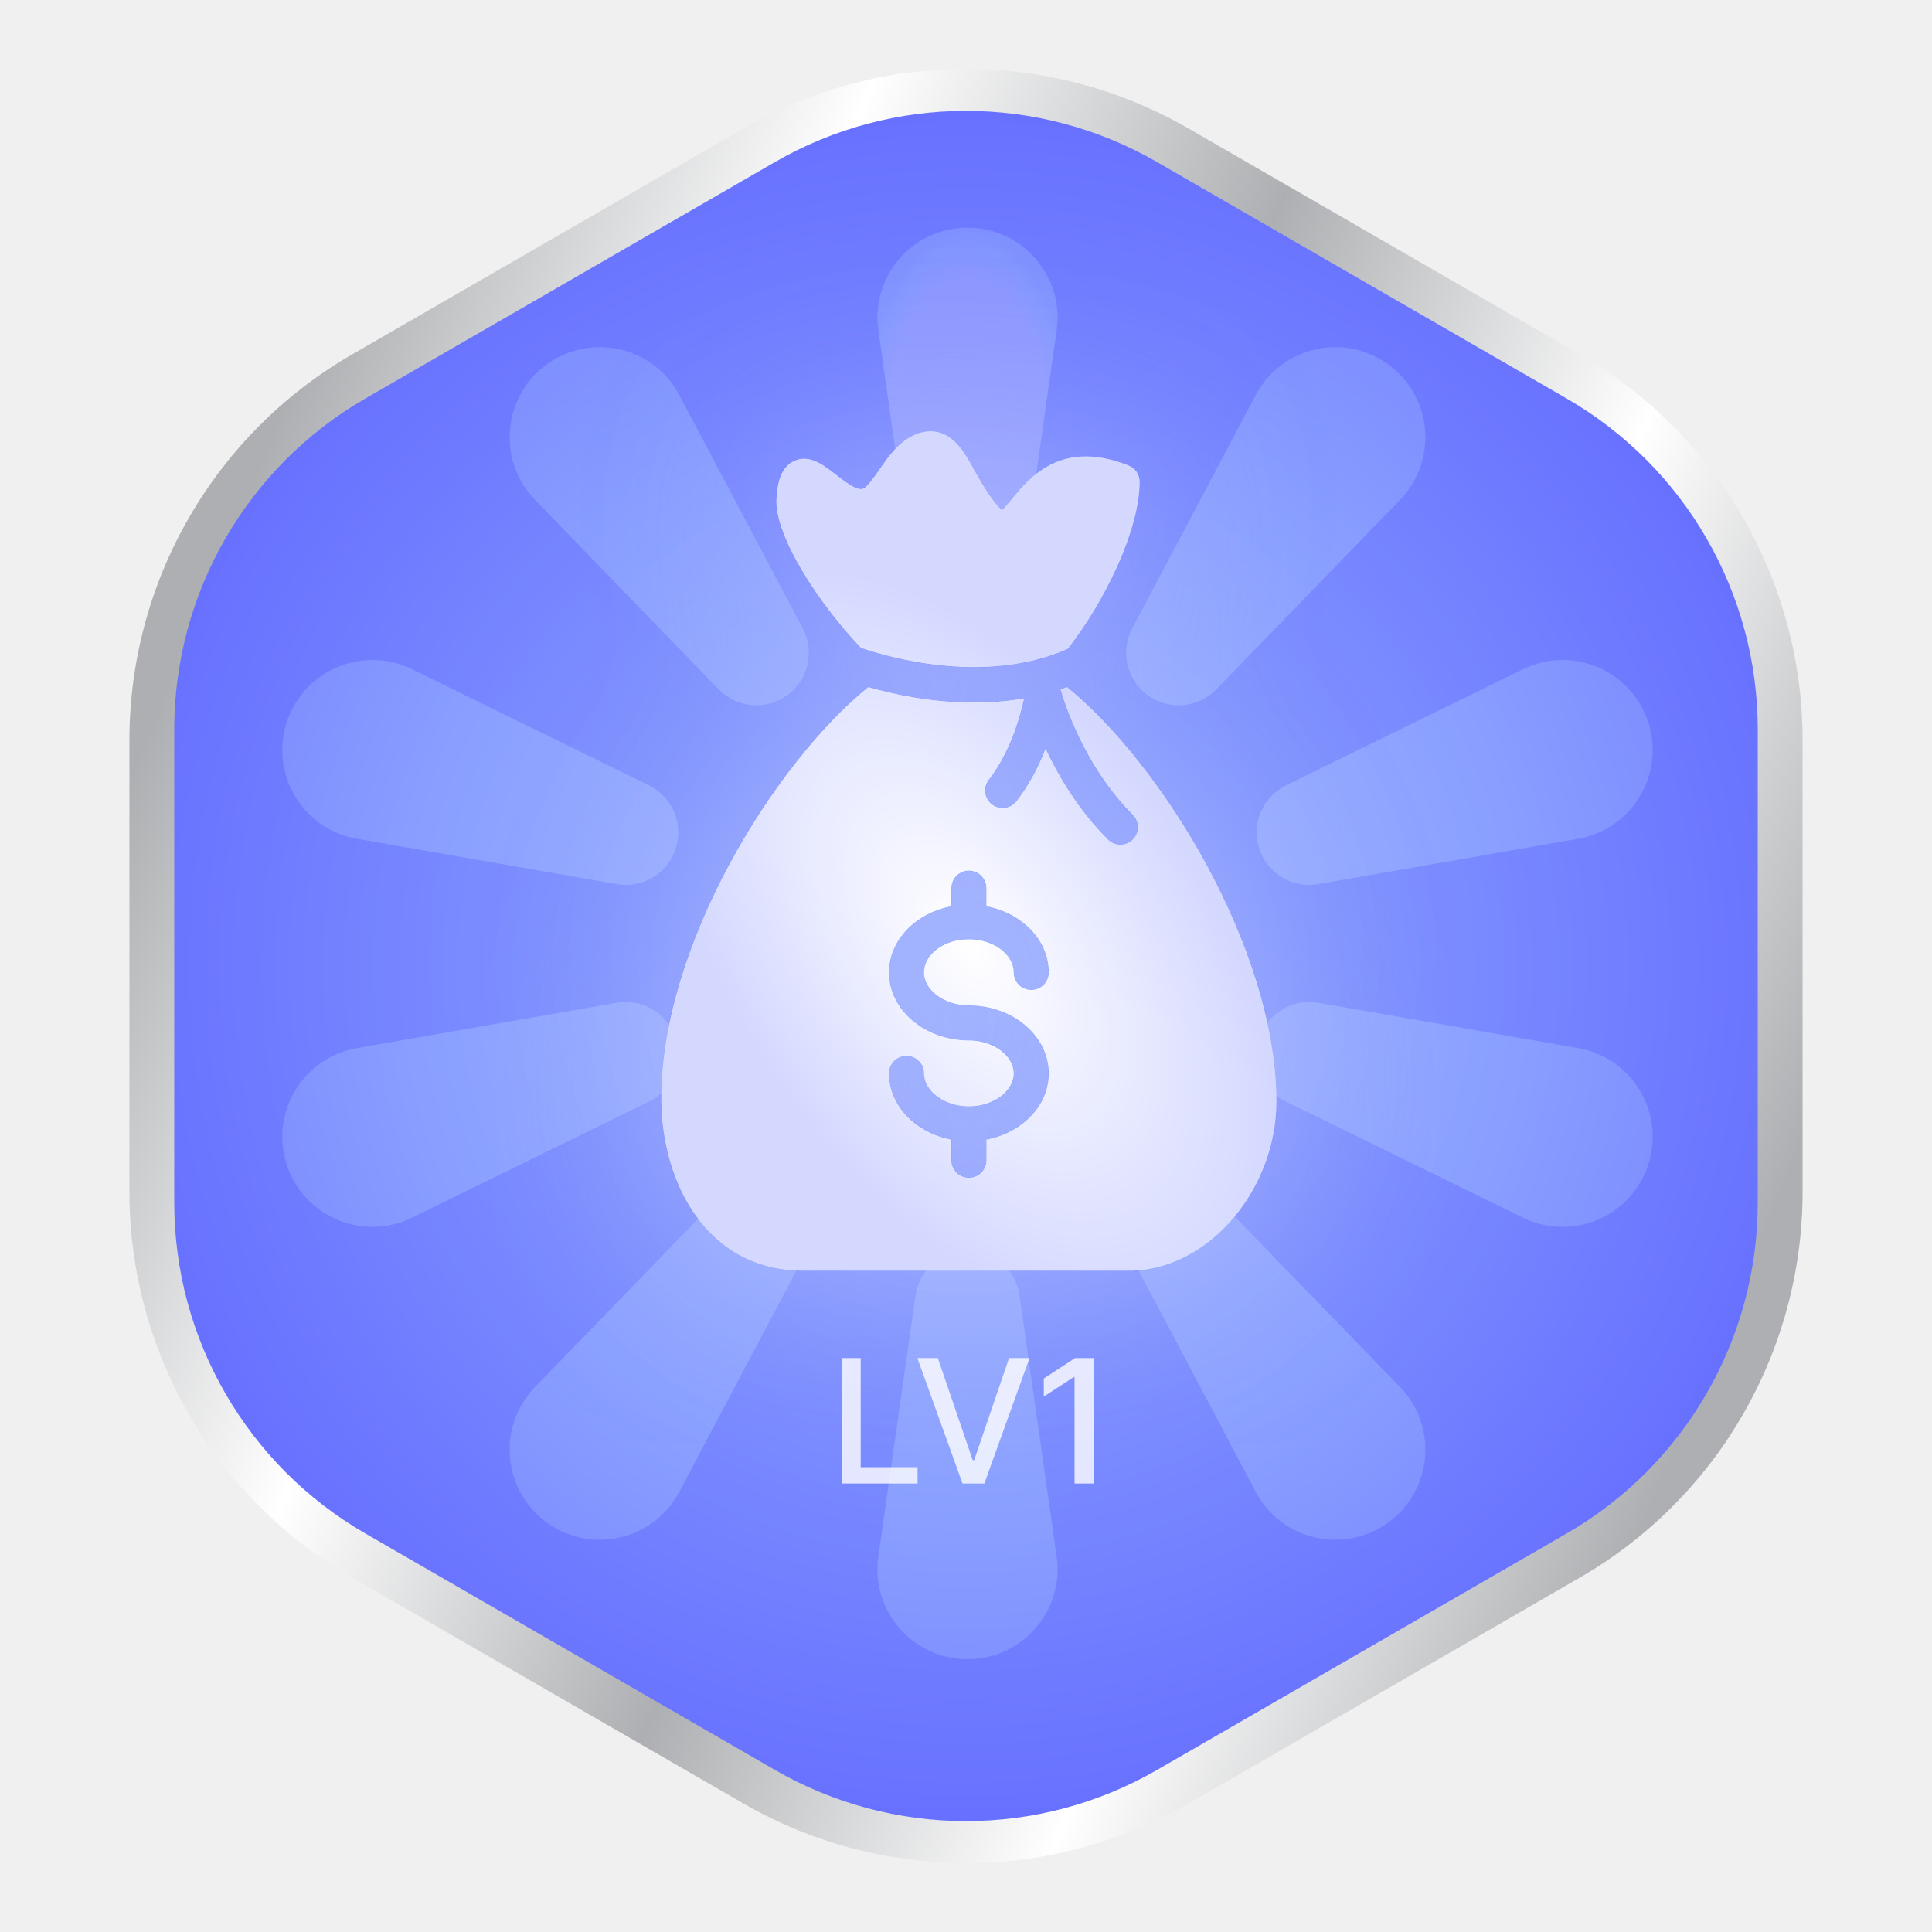
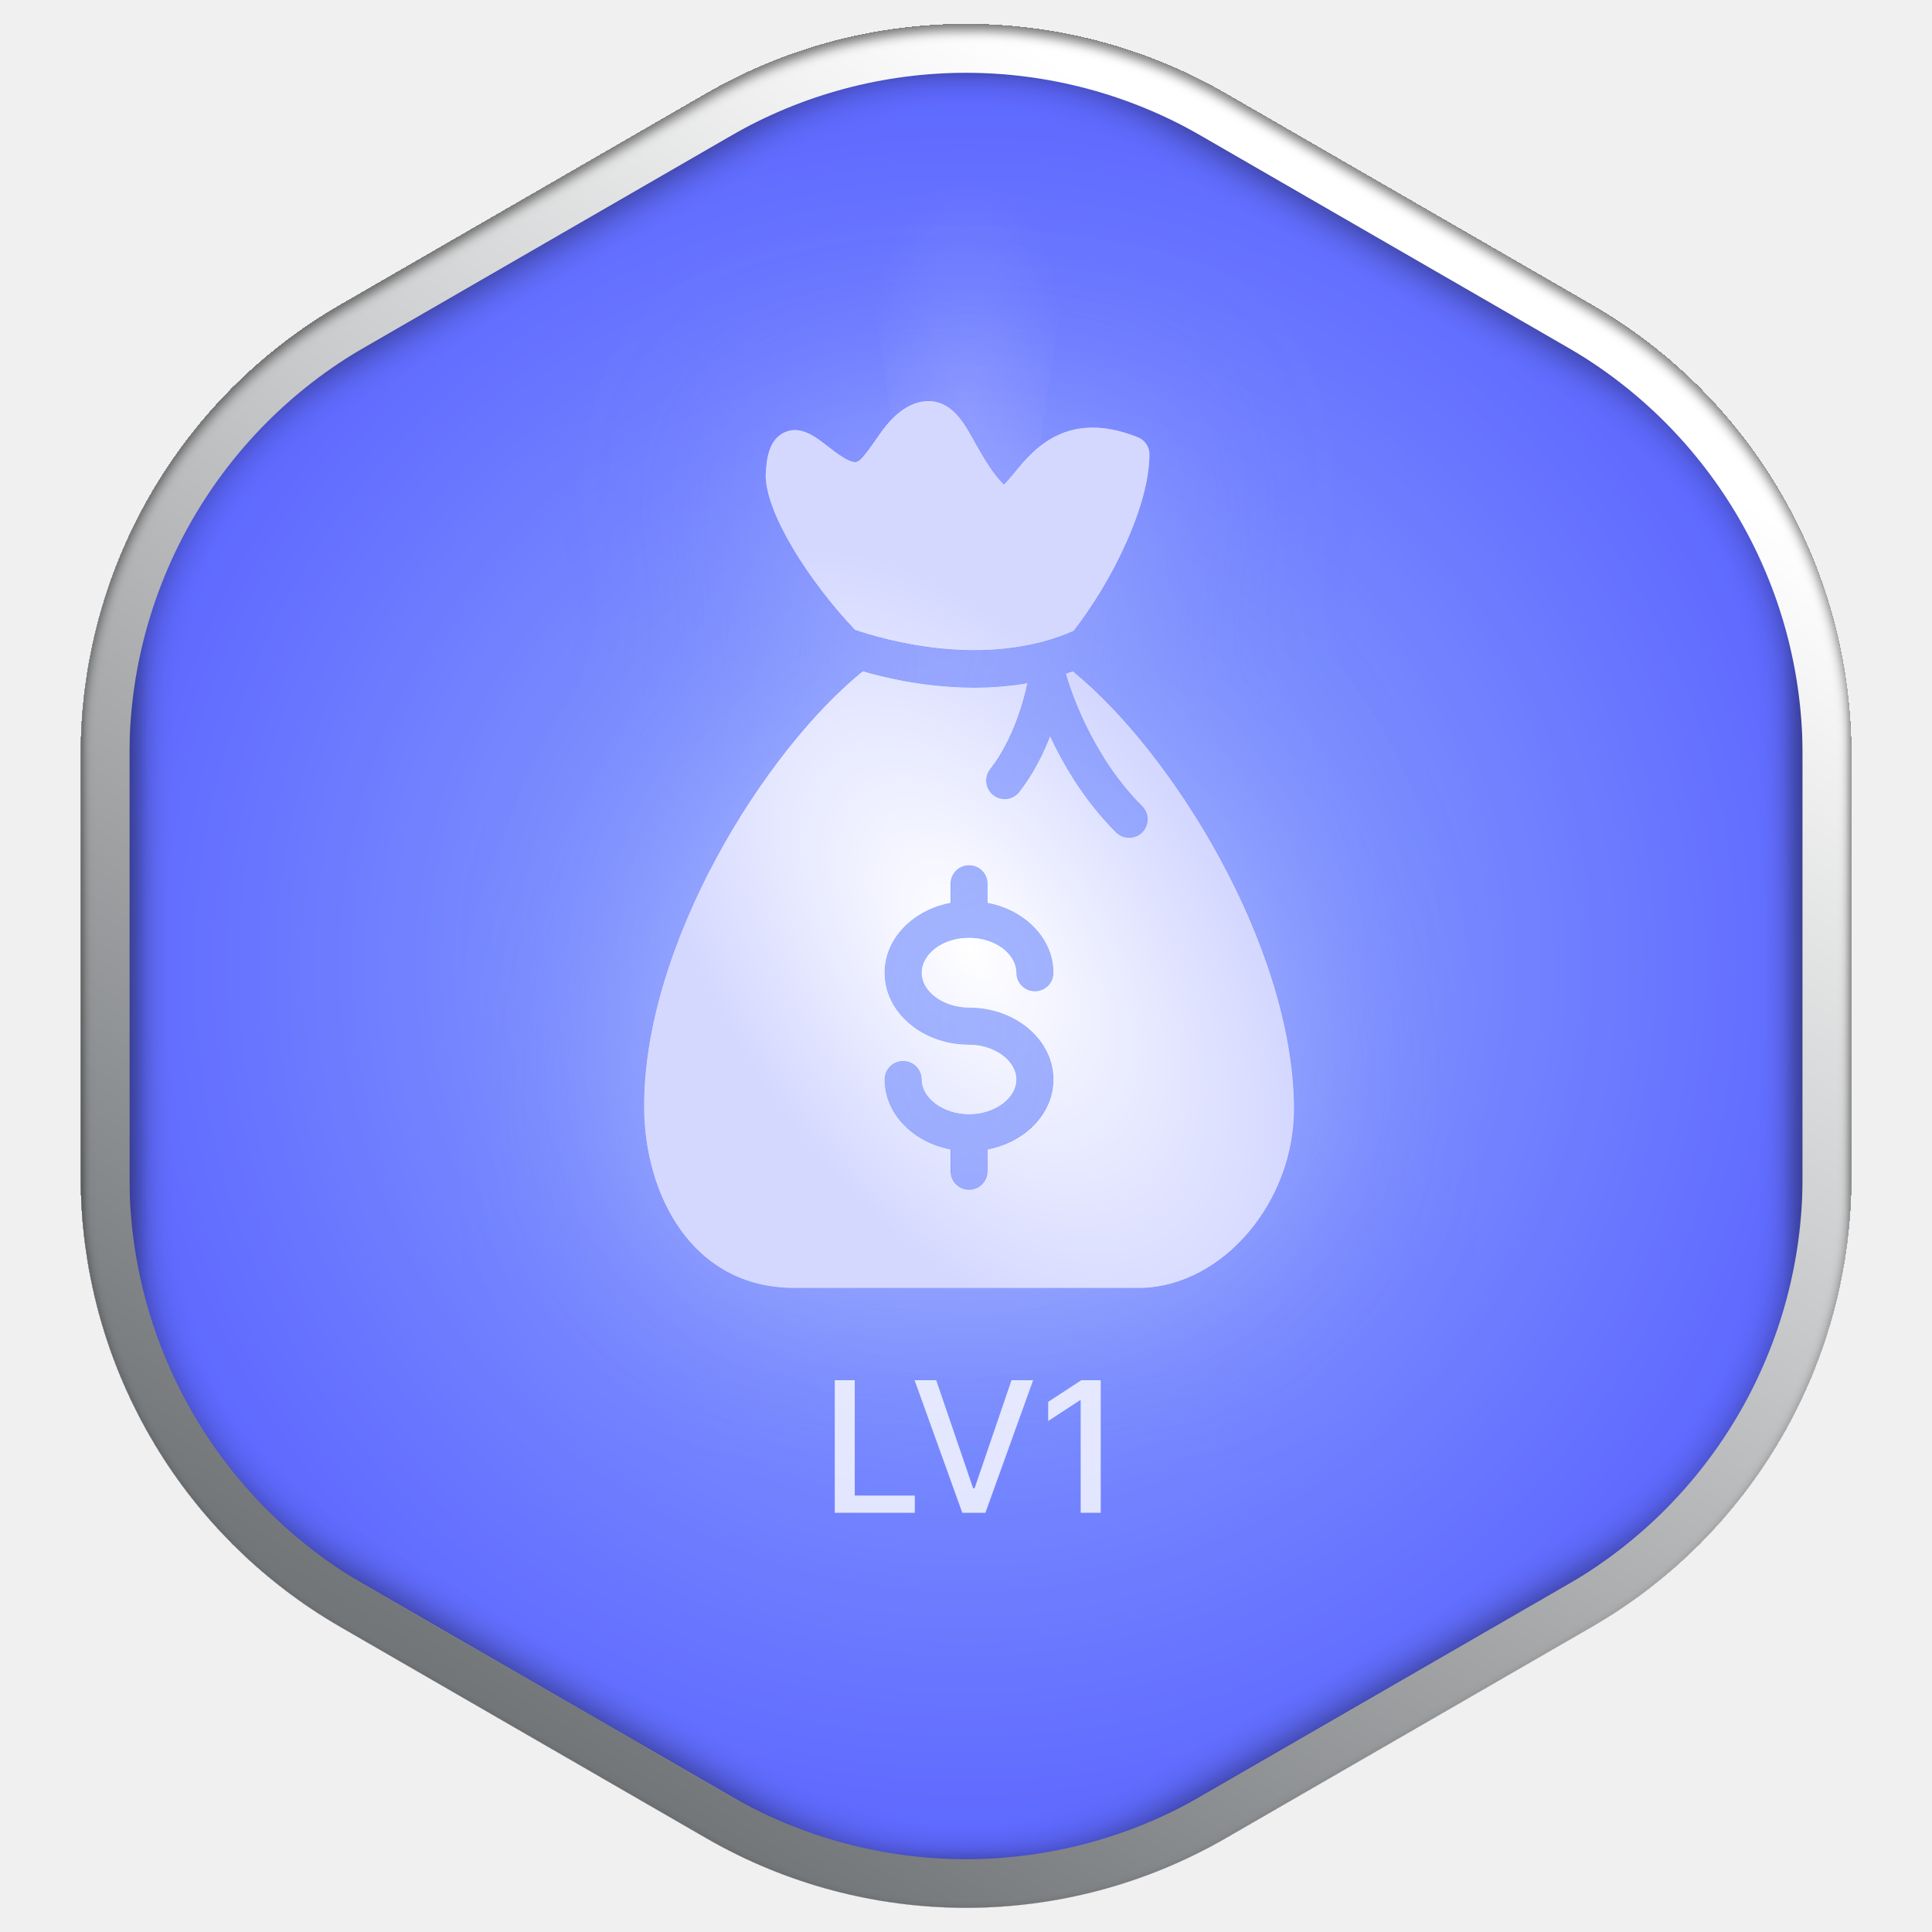
- <svg xmlns="http://www.w3.org/2000/svg" width="336" height="336" viewBox="0 0 336 336" fill="none">
-   <path d="M129.267 22.363C153.235 8.525 182.765 8.525 206.733 22.363L274.759 61.637C298.727 75.475 313.492 101.049 313.492 128.725V207.275C313.492 234.951 298.727 260.525 274.759 274.363L206.733 313.637C182.765 327.475 153.235 327.475 129.267 313.637L61.241 274.363C37.273 260.525 22.508 234.951 22.508 207.275V128.725C22.508 101.049 37.273 75.475 61.241 61.637L129.267 22.363Z" fill="url(#paint0_linear_912_1402)" />
-   <path d="M134.769 28.186C155.333 16.314 180.667 16.314 201.231 28.186L272.467 69.314C293.031 81.186 305.698 103.127 305.698 126.871V209.129C305.698 232.873 293.031 254.814 272.467 266.686L201.231 307.814C180.667 319.686 155.333 319.686 134.769 307.814L63.533 266.686C42.969 254.814 30.302 232.873 30.302 209.129V126.871C30.302 103.127 42.969 81.186 63.533 69.314L134.769 28.186Z" fill="url(#paint1_radial_912_1402)" />
-   <path d="M168.261 217.428C172.804 217.428 176.656 220.77 177.297 225.269L183.766 270.693C185.109 280.126 177.788 288.562 168.261 288.562C158.733 288.562 151.413 280.126 152.756 270.693L159.225 225.269C159.865 220.77 163.717 217.428 168.261 217.428ZM124.983 208.271C128.146 205.009 133.226 204.569 136.902 207.239C140.578 209.91 141.729 214.878 139.604 218.894L118.137 259.445C113.679 267.866 102.798 270.388 95.09 264.788C87.382 259.188 86.419 248.059 93.05 241.218L124.983 208.271ZM199.619 207.239C203.295 204.569 208.377 205.008 211.539 208.271L243.472 241.218C250.103 248.059 249.14 259.188 241.432 264.788C233.724 270.388 222.842 267.866 218.385 259.445L196.918 218.894C194.792 214.878 195.944 209.91 199.619 207.239ZM107.271 174.393C111.748 173.612 116.117 176.242 117.521 180.563C118.926 184.885 116.937 189.581 112.856 191.58L71.654 211.77C63.099 215.962 52.813 211.607 49.868 202.546C46.924 193.485 52.685 183.915 62.071 182.277L107.271 174.393ZM219 180.563C220.404 176.242 224.774 173.612 229.25 174.393L274.45 182.277C283.836 183.915 289.597 193.484 286.653 202.545C283.709 211.606 273.424 215.961 264.868 211.77L223.665 191.58C219.585 189.581 217.596 184.885 219 180.563ZM49.868 125.609C52.812 116.548 63.099 112.193 71.654 116.385L112.856 136.574C116.937 138.573 118.925 143.27 117.521 147.591C116.117 151.912 111.748 154.543 107.271 153.762L62.071 145.877C52.685 144.24 46.924 134.671 49.868 125.609ZM264.868 116.385C273.424 112.193 283.709 116.548 286.653 125.609C289.597 134.671 283.836 144.24 274.45 145.877L229.25 153.762C224.774 154.543 220.404 151.912 219 147.591C217.596 143.27 219.585 138.573 223.665 136.574L264.868 116.385ZM95.09 63.366C102.798 57.766 113.679 60.289 118.137 68.709L139.604 109.261C141.729 113.276 140.578 118.245 136.902 120.916C133.226 123.587 128.145 123.146 124.982 119.884L93.05 86.936C86.419 80.095 87.382 68.966 95.09 63.366ZM218.385 68.709C222.842 60.289 233.724 57.766 241.432 63.366C249.14 68.966 250.103 80.095 243.472 86.936L211.539 119.884C208.377 123.146 203.295 123.587 199.619 120.916C195.943 118.245 194.792 113.276 196.918 109.261L218.385 68.709ZM168.261 39.592C177.788 39.592 185.109 48.028 183.766 57.461L177.297 102.886C176.656 107.384 172.804 110.727 168.261 110.727C163.717 110.727 159.865 107.384 159.225 102.886L152.756 57.461C151.413 48.029 158.733 39.592 168.261 39.592Z" fill="url(#paint2_radial_912_1402)" fill-opacity="0.2" style="mix-blend-mode:color-dodge" />
-   <g filter="url(#filter0_d_912_1402)">
-     <path d="M185.569 119.473C185.189 119.613 184.809 119.768 184.429 119.893C184.934 121.687 188.385 133.098 196.997 141.699C198.192 142.888 198.192 144.811 197.003 146C196.41 146.596 195.629 146.894 194.85 146.894C194.072 146.894 193.29 146.596 192.703 146.006C187.549 140.863 184.067 134.944 181.841 130.166C180.674 133.165 179.035 136.456 176.757 139.354C175.72 140.677 173.807 140.911 172.494 139.868C171.171 138.831 170.94 136.918 171.977 135.601C175.796 130.738 177.502 124.312 178.122 121.441C175.155 121.948 172.223 122.174 169.401 122.174C161.903 122.174 155.249 120.702 151.001 119.476C134.672 132.718 114.876 164.619 115.001 191.28C115.067 205.595 122.837 221 139.738 221H196.848H196.936C210.431 220.592 222.142 206.684 221.999 191.237C221.758 164.54 201.838 132.682 185.569 119.473ZM168.501 174.859C176.158 174.859 182.386 180.16 182.386 186.681C182.386 192.311 177.736 197.01 171.542 198.193V201.779C171.542 203.46 170.183 204.82 168.501 204.82C166.82 204.82 165.46 203.46 165.46 201.779V198.193C159.263 197.007 154.611 192.302 154.611 186.681C154.611 184.999 155.973 183.64 157.651 183.64C159.33 183.64 160.692 184.999 160.692 186.681C160.692 189.789 164.268 192.417 168.501 192.417C172.731 192.417 176.304 189.795 176.304 186.681C176.304 183.573 172.734 180.942 168.501 180.942C160.841 180.942 154.611 175.641 154.611 169.117C154.611 163.491 159.263 158.789 165.46 157.609V154.464C165.46 152.782 166.823 151.422 168.501 151.422C170.18 151.422 171.542 152.782 171.542 154.464V157.609C177.736 158.795 182.386 163.497 182.386 169.117C182.386 170.802 181.026 172.159 179.345 172.159C177.663 172.159 176.304 170.802 176.304 169.117C176.304 166.143 173.014 163.354 168.483 163.354C163.952 163.354 160.689 166.146 160.689 169.117C160.692 172.232 164.268 174.859 168.501 174.859ZM149.715 112.678C142.155 104.734 134.897 93.353 135.015 87.079C135.149 84.254 135.621 81.3 138.12 80.154C140.769 78.94 143.204 80.838 145.345 82.505C146.75 83.6 148.876 85.23 149.946 85.02C150.569 84.877 151.39 83.907 153.817 80.388C156.247 76.866 159.202 74.789 162.24 75.017C165.932 75.288 167.841 78.794 169.69 82.189C171.138 84.68 172.415 86.93 174.227 88.715C174.711 88.305 175.492 87.356 176.039 86.687C179.026 83.049 184.587 76.27 196.298 80.957C197.456 81.416 198.21 82.538 198.21 83.782C198.21 92.128 192.192 104.549 185.715 112.849C171.262 119.251 154.31 114.263 149.715 112.678Z" fill="url(#paint3_radial_912_1402)" />
+ <svg xmlns="http://www.w3.org/2000/svg" xmlns:xlink="http://www.w3.org/1999/xlink" width="318" height="318" viewBox="0 0 318 318" fill="none">
+   <g filter="url(#filter0_i_1004_2394)">
+     <g filter="url(#filter1_i_1004_2394)">
+       <path d="M125.769 19.186C146.333 7.314 171.667 7.314 192.231 19.186L263.467 60.314C284.031 72.186 296.698 94.127 296.698 117.871V200.129C296.698 223.873 284.031 245.814 263.467 257.686L192.231 298.814C171.667 310.686 146.333 310.686 125.769 298.814L54.533 257.686C33.969 245.814 21.302 223.873 21.302 200.129V117.871C21.302 94.127 33.969 72.186 54.533 60.314L125.769 19.186Z" fill="url(#paint0_radial_1004_2394)" />
+     </g>
+     <g opacity="0.4">
+       <g id="Repeat group 4_inner" data-figma-trr="r10u2.5-0f">
+         <path d="M168.296 93.886C167.656 98.385 163.804 101.727 159.26 101.727C154.717 101.727 150.865 98.385 150.225 93.886L143.756 48.461C142.413 39.028 149.733 30.592 159.26 30.592C168.788 30.592 176.108 39.028 174.765 48.461L168.296 93.886Z" fill="url(#paint1_radial_1004_2394)" fill-opacity="0.3" style="mix-blend-mode:color-dodge" />
+       </g>
+       <use xlink:href="#Repeat%20group%204_inner" transform="translate(121.569 -63.9939) rotate(36)" />
+       <use xlink:href="#Repeat%20group%204_inner" transform="translate(257.535 -44.3096) rotate(72)" />
+       <use xlink:href="#Repeat%20group%204_inner" transform="translate(355.963 51.534) rotate(108)" />
+       <use xlink:href="#Repeat%20group%204_inner" transform="translate(379.258 186.928) rotate(144)" />
+       <use xlink:href="#Repeat%20group%204_inner" transform="translate(318.522 310.157) rotate(-180)" />
+       <use xlink:href="#Repeat%20group%204_inner" transform="translate(196.953 374.15) rotate(-144)" />
+       <use xlink:href="#Repeat%20group%204_inner" transform="translate(60.987 354.466) rotate(-108)" />
+       <use xlink:href="#Repeat%20group%204_inner" transform="translate(-37.4417 258.623) rotate(-72)" />
+       <use xlink:href="#Repeat%20group%204_inner" transform="translate(-60.7366 123.228) rotate(-36)" />
+     </g>
+     <g filter="url(#filter2_d_1004_2394)">
+       <path d="M176.569 110.473C176.189 110.613 175.809 110.768 175.429 110.893C175.934 112.687 179.385 124.098 187.997 132.699C189.192 133.888 189.192 135.811 188.003 137C187.41 137.596 186.629 137.894 185.85 137.894C185.072 137.894 184.29 137.596 183.703 137.006C178.549 131.863 175.067 125.944 172.841 121.166C171.674 124.165 170.035 127.456 167.757 130.354C166.72 131.677 164.807 131.911 163.494 130.868C162.171 129.831 161.94 127.918 162.977 126.601C166.796 121.738 168.502 115.312 169.122 112.441C166.155 112.948 163.223 113.174 160.401 113.174C152.903 113.174 146.249 111.702 142.001 110.476C125.672 123.718 105.876 155.619 106.001 182.28C106.067 196.595 113.837 212 130.738 212H187.848H187.936C201.431 211.592 213.142 197.684 212.999 182.237C212.758 155.54 192.838 123.682 176.569 110.473ZM159.501 165.859C167.158 165.859 173.386 171.16 173.386 177.681C173.386 183.311 168.736 188.01 162.542 189.193V192.779C162.542 194.46 161.183 195.82 159.501 195.82C157.82 195.82 156.46 194.46 156.46 192.779V189.193C150.263 188.007 145.611 183.302 145.611 177.681C145.611 175.999 146.973 174.64 148.651 174.64C150.33 174.64 151.692 175.999 151.692 177.681C151.692 180.789 155.268 183.417 159.501 183.417C163.731 183.417 167.304 180.795 167.304 177.681C167.304 174.573 163.734 171.942 159.501 171.942C151.841 171.942 145.611 166.641 145.611 160.117C145.611 154.491 150.263 149.789 156.46 148.609V145.464C156.46 143.782 157.823 142.422 159.501 142.422C161.18 142.422 162.542 143.782 162.542 145.464V148.609C168.736 149.795 173.386 154.497 173.386 160.117C173.386 161.802 172.026 163.159 170.345 163.159C168.663 163.159 167.304 161.802 167.304 160.117C167.304 157.143 164.014 154.354 159.483 154.354C154.952 154.354 151.689 157.146 151.689 160.117C151.692 163.232 155.268 165.859 159.501 165.859ZM140.715 103.678C133.155 95.734 125.897 84.353 126.015 78.079C126.149 75.254 126.621 72.3 129.12 71.154C131.769 69.94 134.204 71.838 136.345 73.505C137.75 74.6 139.876 76.23 140.946 76.02C141.569 75.877 142.39 74.907 144.817 71.388C147.247 67.866 150.202 65.789 153.24 66.017C156.932 66.288 158.841 69.794 160.69 73.189C162.138 75.68 163.415 77.93 165.227 79.715C165.711 79.305 166.492 78.356 167.039 77.687C170.026 74.049 175.587 67.27 187.298 71.957C188.456 72.416 189.21 73.538 189.21 74.782C189.21 83.128 183.192 95.549 176.715 103.849C162.262 110.251 145.31 105.263 140.715 103.678Z" fill="url(#paint2_radial_1004_2394)" />
+     </g>
+     <path d="M137.397 249V227.182H140.689V246.166H150.575V249H137.397ZM154.099 227.182L160.171 244.952H160.416L166.489 227.182H170.047L162.195 249H158.392L150.541 227.182H154.099ZM181.177 227.182V249H177.875V230.484H177.747L172.527 233.893V230.74L177.971 227.182H181.177Z" fill="white" fill-opacity="0.8" />
+     <path d="M118.267 18.898C143.472 4.346 174.528 4.346 199.733 18.898L259.965 53.673C285.171 68.225 300.698 95.12 300.698 124.226V193.774C300.698 222.88 285.171 249.775 259.965 264.327L199.733 299.102C174.528 313.654 143.472 313.654 118.267 299.102L58.035 264.327C32.829 249.775 17.302 222.88 17.302 193.774V124.226C17.302 95.12 32.829 68.225 58.035 53.673L118.267 18.898Z" stroke="url(#paint3_linear_1004_2394)" stroke-width="8" />
  </g>
-   <path d="M146.397 258V236.182H149.689V255.166H159.575V258H146.397ZM163.099 236.182L169.171 253.952H169.416L175.489 236.182H179.047L171.195 258H167.392L159.541 236.182H163.099ZM190.177 236.182V258H186.875V239.484H186.747L181.527 242.893V239.74L186.971 236.182H190.177Z" fill="white" fill-opacity="0.8" />
  <defs>
-     <filter id="filter0_d_912_1402" x="85" y="45" width="167" height="206" filterUnits="userSpaceOnUse" color-interpolation-filters="sRGB">
+     <filter id="filter0_i_1004_2394" x="13.302" y="3.984" width="291.396" height="311.031" filterUnits="userSpaceOnUse" color-interpolation-filters="sRGB">
+       <feFlood flood-opacity="0" result="BackgroundImageFix" />
+       <feBlend mode="normal" in="SourceGraphic" in2="BackgroundImageFix" result="shape" />
+       <feColorMatrix in="SourceAlpha" type="matrix" values="0 0 0 0 0 0 0 0 0 0 0 0 0 0 0 0 0 0 127 0" result="hardAlpha" />
+       <feOffset dy="1" />
+       <feGaussianBlur stdDeviation="0.95" />
+       <feComposite in2="hardAlpha" operator="arithmetic" k2="-1" k3="1" />
+       <feColorMatrix type="matrix" values="0 0 0 0 0 0 0 0 0 0 0 0 0 0 0 0 0 0 0.55 0" />
+       <feBlend mode="normal" in2="shape" result="effect1_innerShadow_1004_2394" />
+     </filter>
+     <filter id="filter1_i_1004_2394" x="21.302" y="10.281" width="275.396" height="297.438" filterUnits="userSpaceOnUse" color-interpolation-filters="sRGB">
+       <feFlood flood-opacity="0" result="BackgroundImageFix" />
+       <feBlend mode="normal" in="SourceGraphic" in2="BackgroundImageFix" result="shape" />
+       <feColorMatrix in="SourceAlpha" type="matrix" values="0 0 0 0 0 0 0 0 0 0 0 0 0 0 0 0 0 0 127 0" result="hardAlpha" />
+       <feOffset />
+       <feGaussianBlur stdDeviation="3.3" />
+       <feComposite in2="hardAlpha" operator="arithmetic" k2="-1" k3="1" />
+       <feColorMatrix type="matrix" values="0 0 0 0 0 0 0 0 0 0 0 0 0 0 0 0 0 0 0.6 0" />
+       <feBlend mode="normal" in2="shape" result="effect1_innerShadow_1004_2394" />
+     </filter>
+     <filter id="filter2_d_1004_2394" x="76" y="36" width="167" height="206" filterUnits="userSpaceOnUse" color-interpolation-filters="sRGB">
      <feFlood flood-opacity="0" result="BackgroundImageFix" />
      <feColorMatrix in="SourceAlpha" type="matrix" values="0 0 0 0 0 0 0 0 0 0 0 0 0 0 0 0 0 0 127 0" result="hardAlpha" />
      <feOffset />
      <feGaussianBlur stdDeviation="15" />
      <feComposite in2="hardAlpha" operator="out" />
      <feColorMatrix type="matrix" values="0 0 0 0 0.737 0 0 0 0 0.756 0 0 0 0 1 0 0 0 0.5 0" />
-       <feBlend mode="normal" in2="BackgroundImageFix" result="effect1_dropShadow_912_1402" />
-       <feBlend mode="normal" in="SourceGraphic" in2="effect1_dropShadow_912_1402" result="shape" />
+       <feBlend mode="normal" in2="BackgroundImageFix" result="effect1_dropShadow_1004_2394" />
+       <feBlend mode="normal" in="SourceGraphic" in2="effect1_dropShadow_1004_2394" result="shape" />
    </filter>
-     <linearGradient id="paint0_linear_912_1402" x1="30.175" y1="116.621" x2="300.932" y2="229.165" gradientUnits="userSpaceOnUse">
-       <stop stop-color="#ADAFB2" />
-       <stop offset="0.249" stop-color="white" />
-       <stop offset="0.5" stop-color="#ADAFB2" />
-       <stop offset="0.75" stop-color="white" />
-       <stop offset="1" stop-color="#ADAFB2" />
-     </linearGradient>
-     <radialGradient id="paint1_radial_912_1402" cx="0" cy="0" r="1" gradientUnits="userSpaceOnUse" gradientTransform="translate(168 168) rotate(90) scale(159)">
+     <radialGradient id="paint0_radial_1004_2394" cx="0" cy="0" r="1" gradientUnits="userSpaceOnUse" gradientTransform="translate(159 159) rotate(90) scale(159)">
      <stop stop-color="#94AEFE" />
-       <stop offset="1" stop-color="#646CFF" />
+       <stop offset="1" stop-color="#5861FF" />
    </radialGradient>
-     <radialGradient id="paint2_radial_912_1402" cx="0" cy="0" r="1" gradientUnits="userSpaceOnUse" gradientTransform="translate(168.261 75.1593) rotate(90) scale(35.5673 18.0491)">
+     <radialGradient id="paint1_radial_1004_2394" cx="0" cy="0" r="1" gradientUnits="userSpaceOnUse" gradientTransform="translate(159.26 66.1593) rotate(90) scale(35.5673 18.0491)">
      <stop stop-color="white" />
      <stop offset="1" stop-color="#6C78FF" />
    </radialGradient>
-     <radialGradient id="paint3_radial_912_1402" cx="0" cy="0" r="1" gradientTransform="matrix(0 56.5773 -53.5 -32.8453 168.5 164.423)" gradientUnits="userSpaceOnUse">
+     <radialGradient id="paint2_radial_1004_2394" cx="0" cy="0" r="1" gradientTransform="matrix(0 56.5773 -53.5 -32.8453 159.5 155.423)" gradientUnits="userSpaceOnUse">
      <stop stop-color="white" />
      <stop offset="1" stop-color="#D4D8FF" />
    </radialGradient>
+     <linearGradient id="paint3_linear_1004_2394" x1="82.076" y1="280.619" x2="231.293" y2="46.643" gradientUnits="userSpaceOnUse">
+       <stop stop-color="#737679" />
+       <stop offset="1" stop-color="white" />
+     </linearGradient>
  </defs>
</svg>
